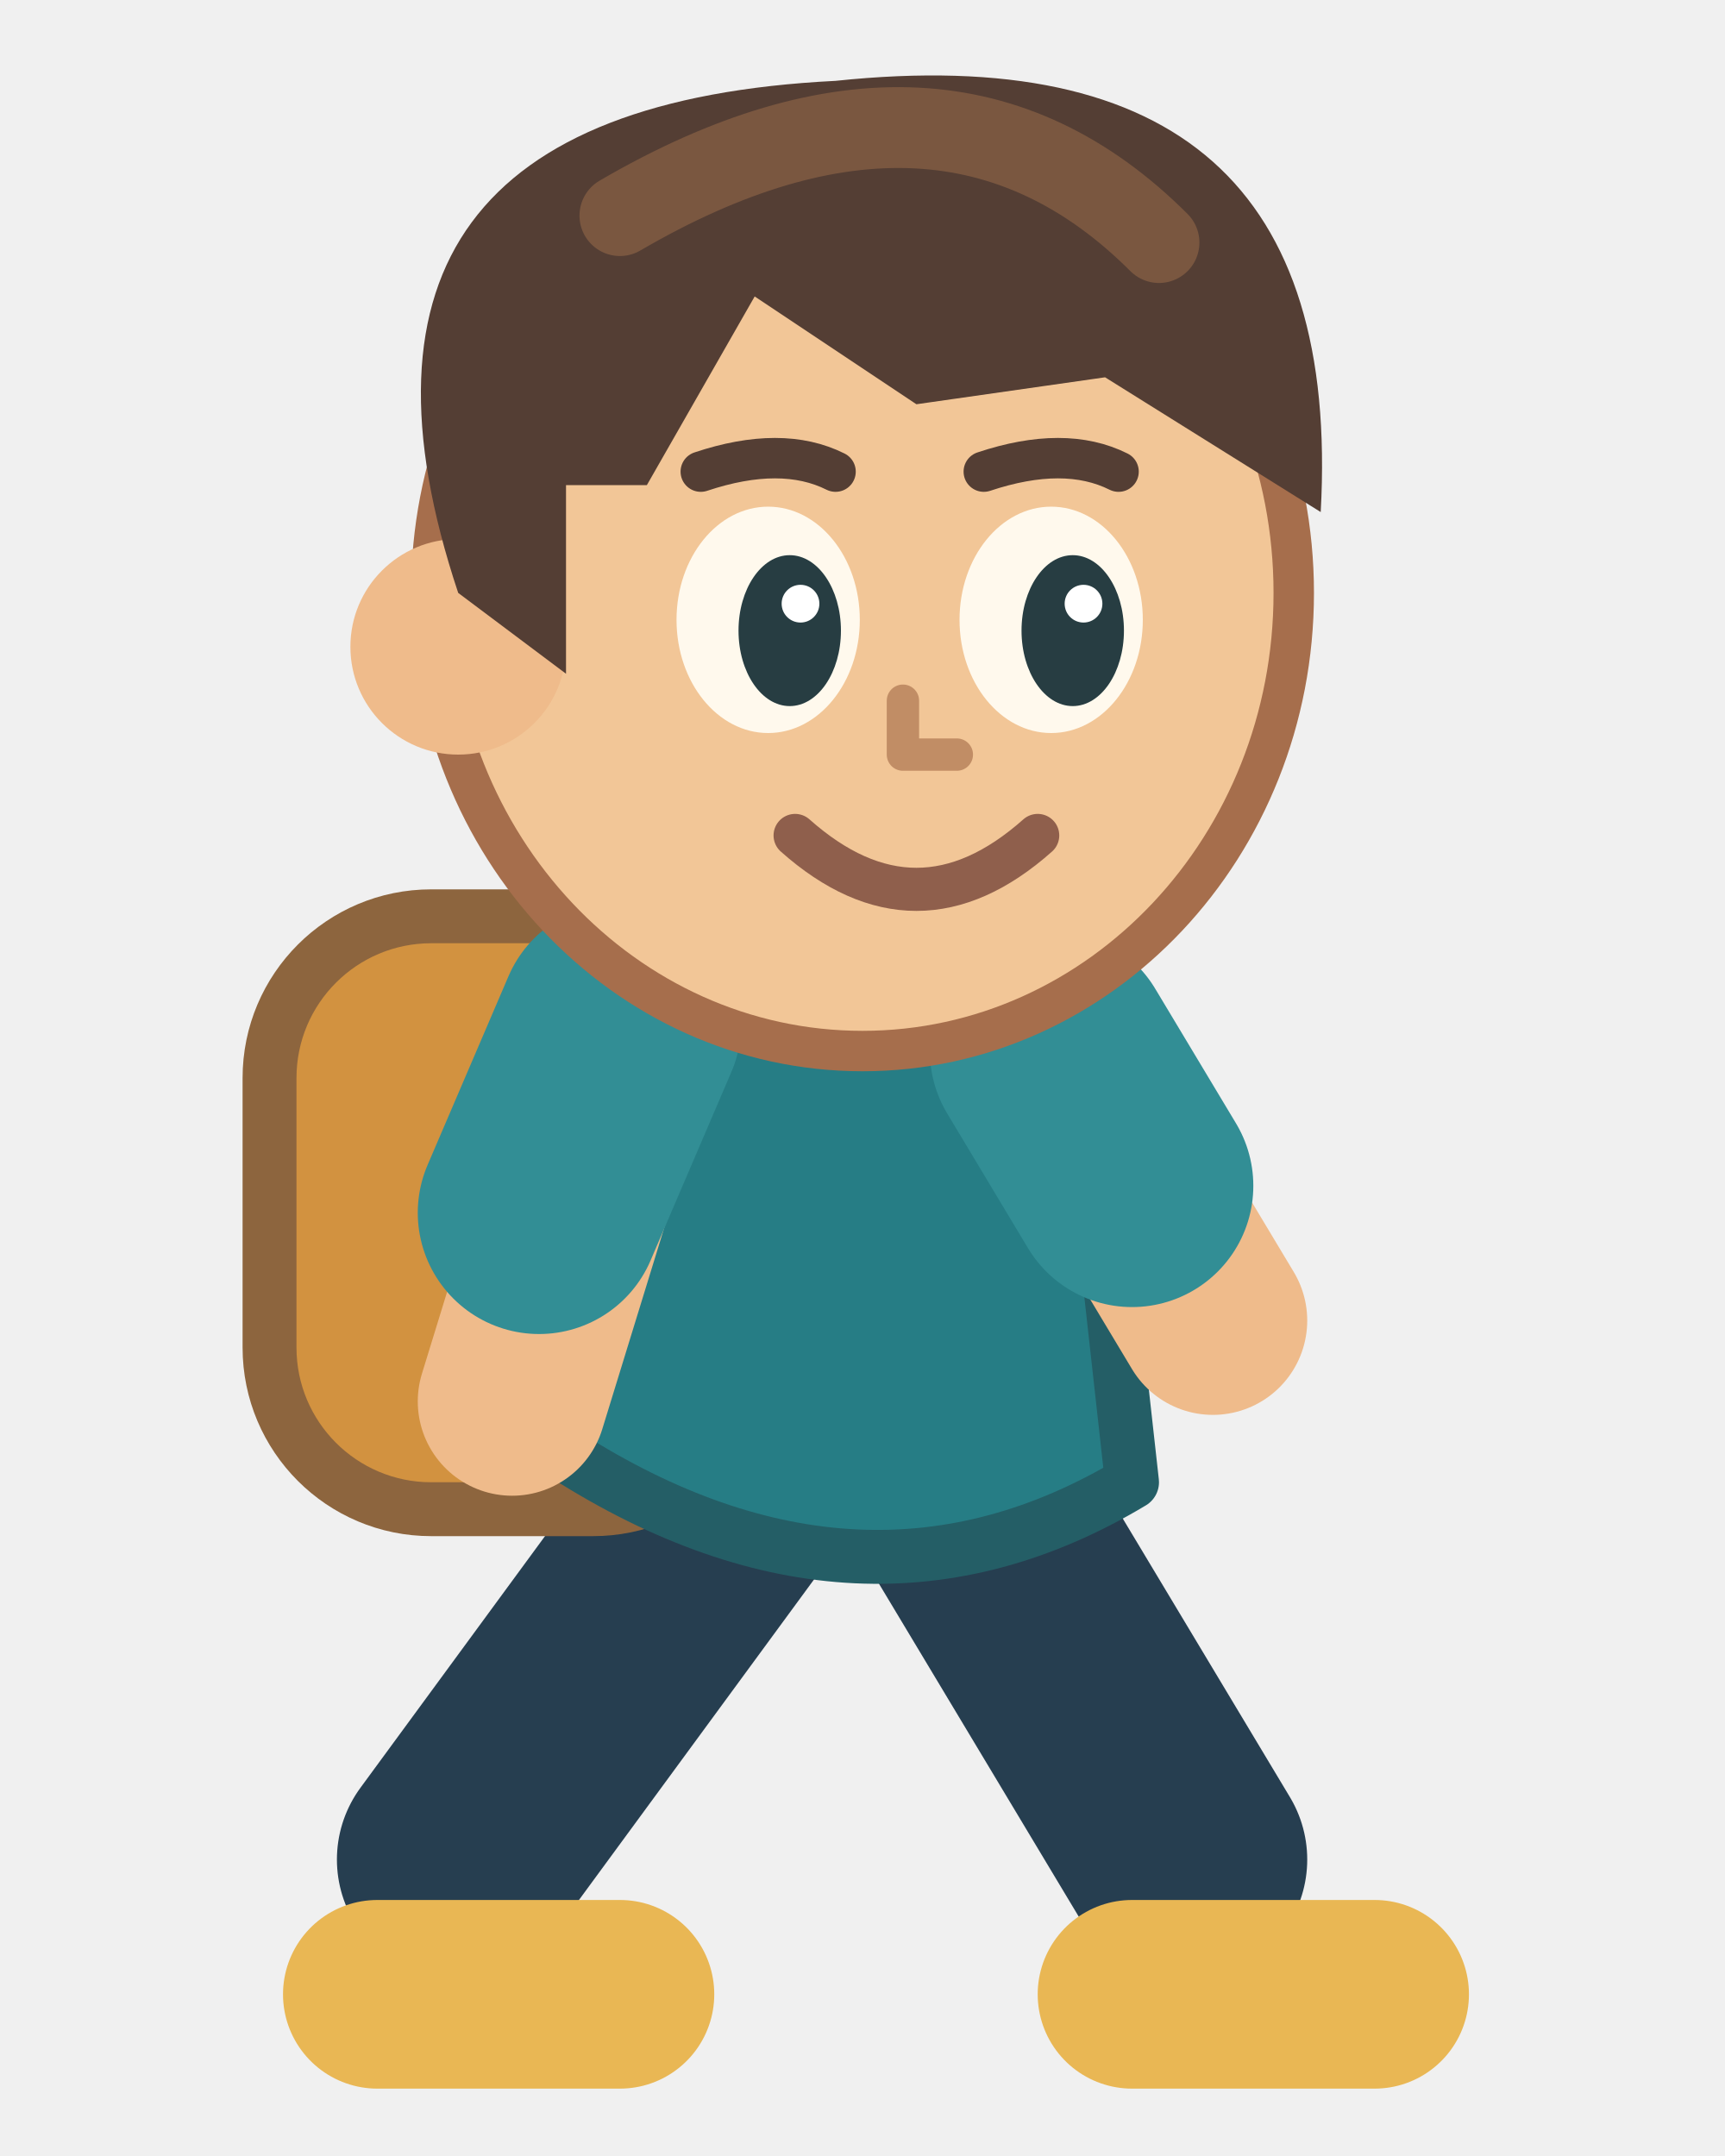
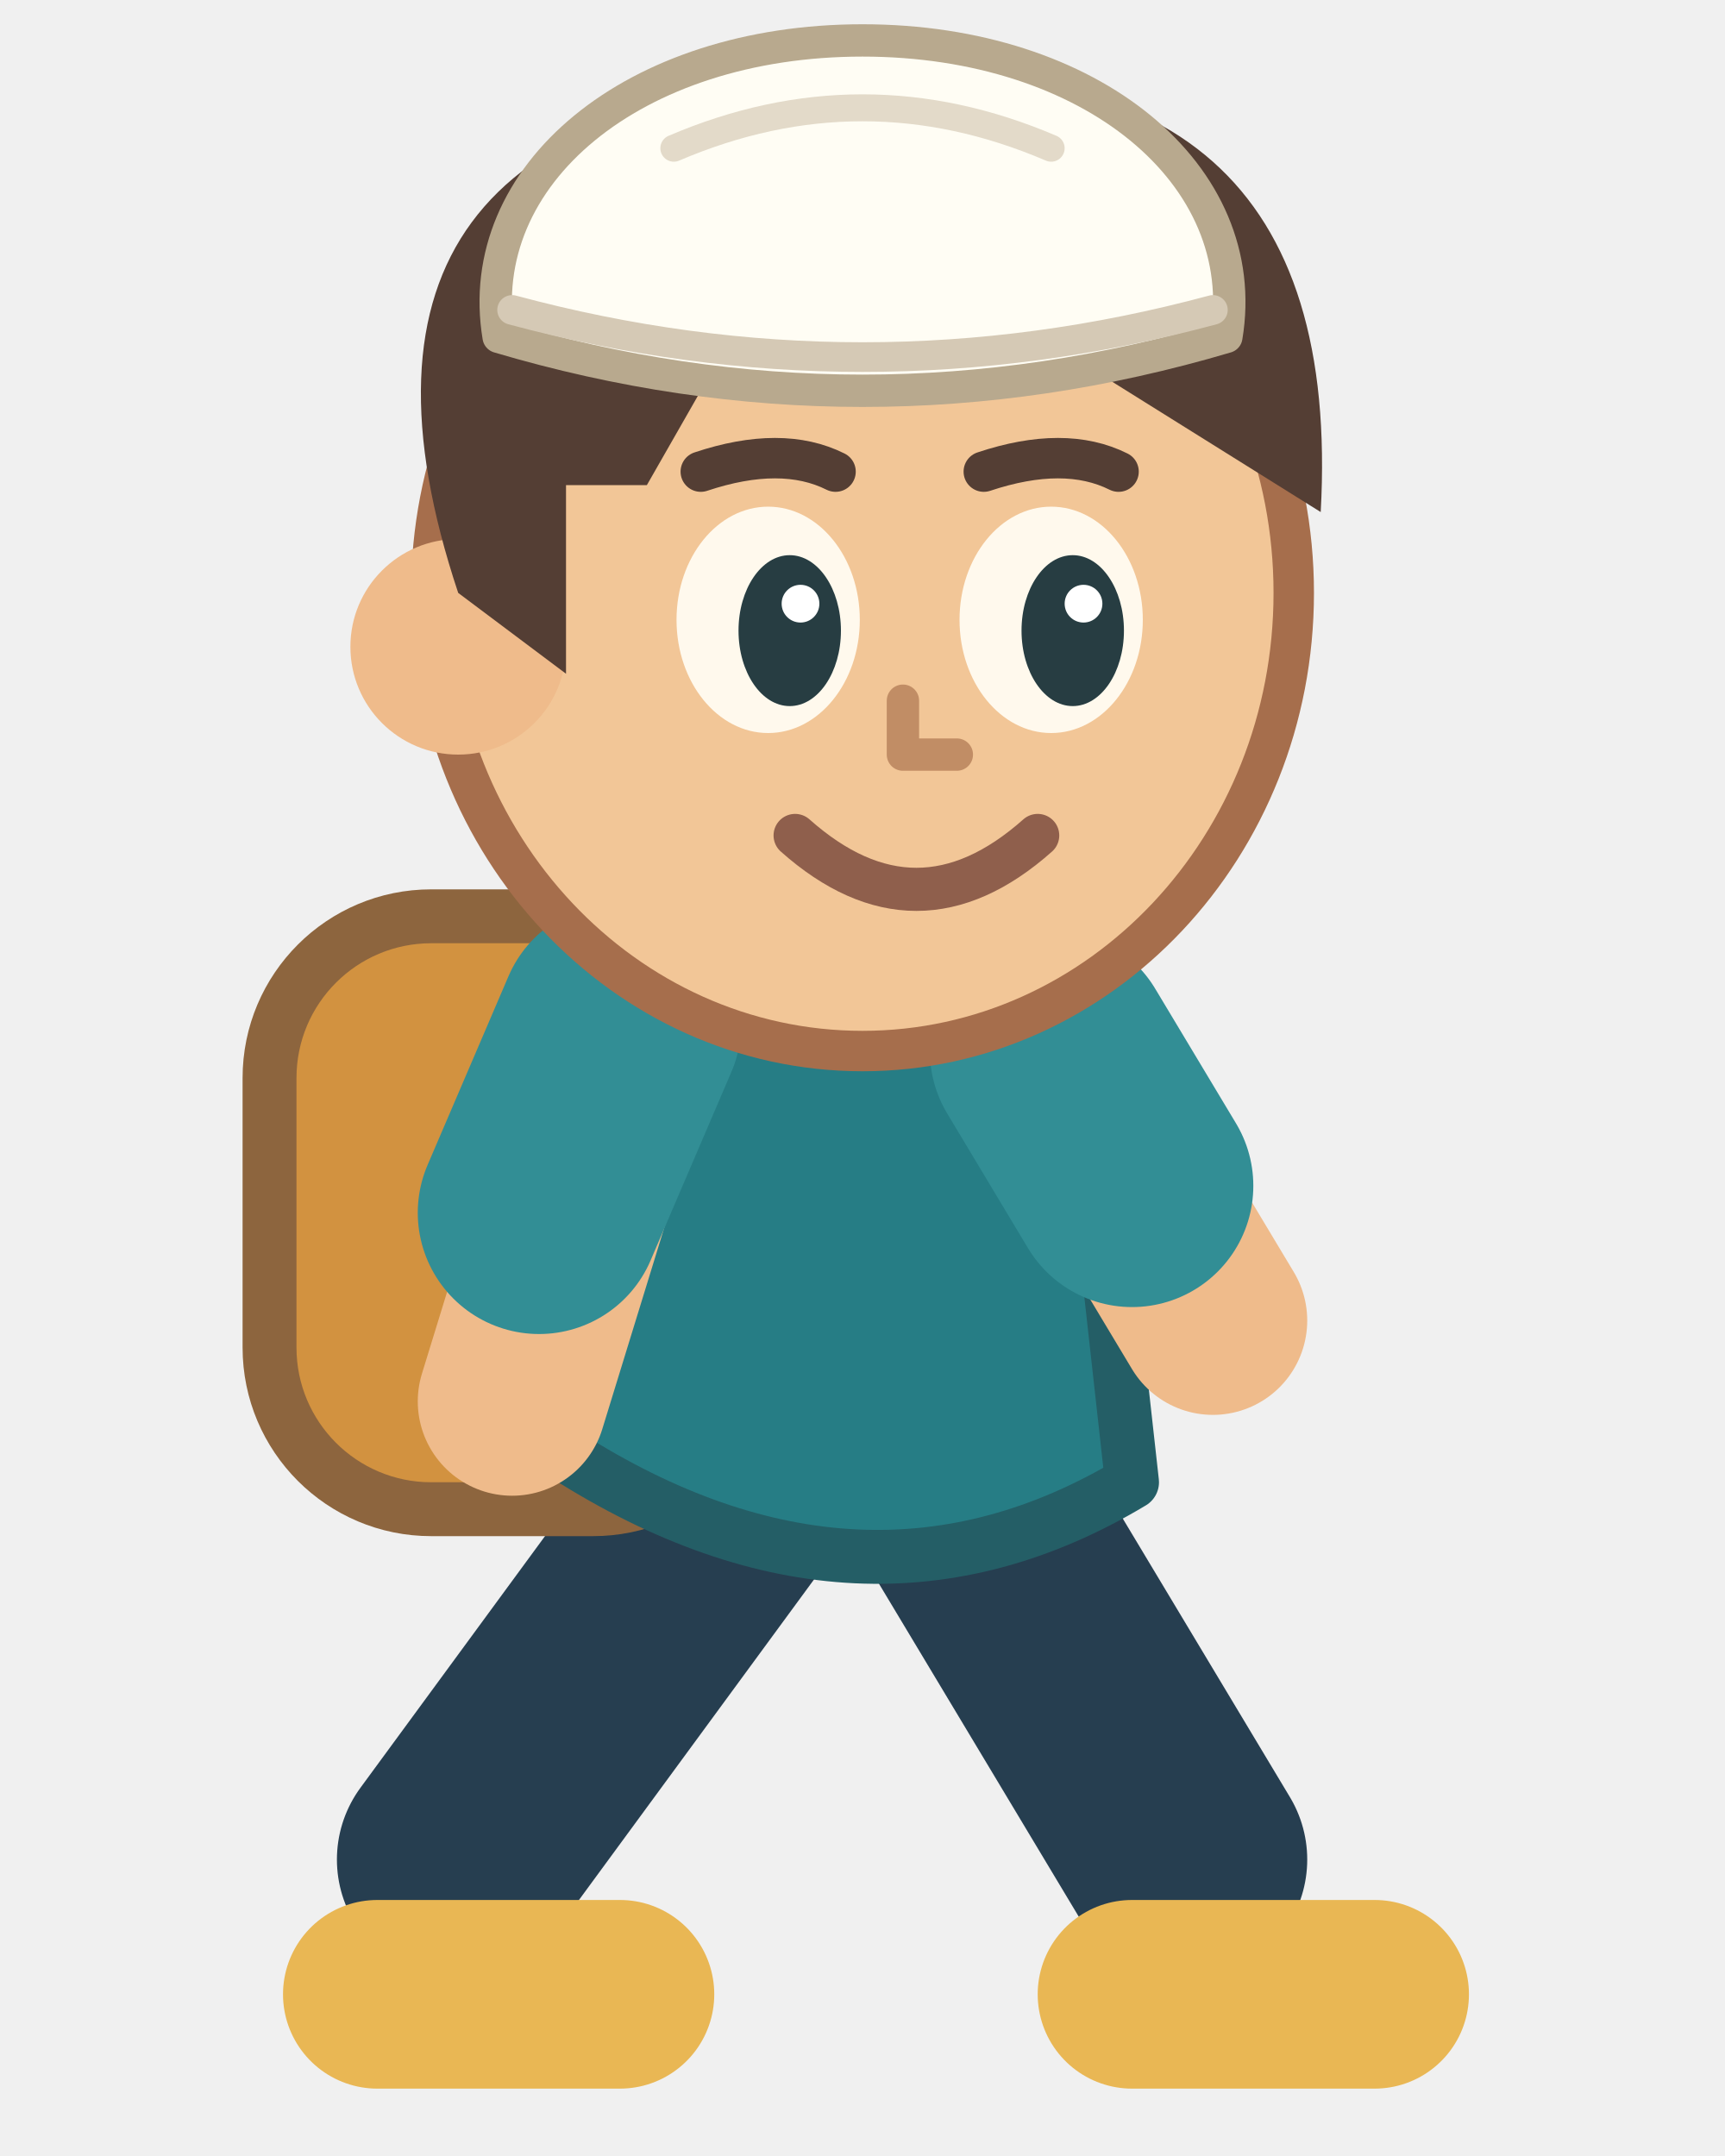
<svg xmlns="http://www.w3.org/2000/svg" width="64" height="80" viewBox="0 0 64 80">
  <g transform="translate(0 0)" stroke-linecap="round" stroke-linejoin="round">
    <path d="M28 54 L17 69 M35 54 L44 69" stroke="#263e50" stroke-width="9" />
    <path d="M14 74h9 M42 74h9" stroke="#e9b754" stroke-width="7" />
    <g transform="translate(0 0)">
      <rect x="10" y="34" width="18" height="22" rx="6" fill="#d29240" stroke="#8d653e" stroke-width="2" />
      <path d="M24 36Q32 32 40 37L42 55Q32 61 21 54Z" fill="#267d85" stroke="#245e66" stroke-width="2" />
      <path d="M23 39L19 52" stroke="#efbb8b" stroke-width="7" />
      <path d="M23 38L20 45" stroke="#328e95" stroke-width="9" />
      <path d="M39 39L45 49" stroke="#efbb8b" stroke-width="7" />
      <path d="M39 39L42 44" stroke="#328e95" stroke-width="9" />
      <rect x="28" y="28" width="10" height="10" rx="4" fill="#e6a777" />
      <ellipse cx="32" cy="22" rx="16" ry="17" fill="#f2c697" stroke="#a66e4c" stroke-width="1.5" />
      <circle cx="17" cy="24" r="4" fill="#efbb8b" />
      <path d="M17 22Q11 4 31 3Q50 1 49 19L41 14L34 15L28 11L24 18L21 18L21 25Z" fill="#543e34" />
      <path d="M23 8Q35 1 43 9" fill="none" stroke="#7a5740" stroke-width="3" />
      <ellipse cx="28.5" cy="23" rx="3.4" ry="4.2" fill="#fff9ed" />
      <ellipse cx="39" cy="23" rx="3.4" ry="4.2" fill="#fff9ed" />
      <ellipse cx="29.3" cy="23.4" rx="1.9" ry="2.8" fill="#273d42" />
      <ellipse cx="39.8" cy="23.4" rx="1.9" ry="2.8" fill="#273d42" />
      <circle cx="29.7" cy="22.4" r="0.7" fill="#fff" />
      <circle cx="40.2" cy="22.4" r="0.7" fill="#fff" />
      <path d="M26 17.5q3-1 5 0 M36.5 17.5q3-1 5 0" fill="none" stroke="#543e34" stroke-width="1.5" />
      <path d="M33.5 26v2h2" fill="none" stroke="#c18d65" stroke-width="1.2" />
      <path d="M29.5 31q4.5 4 9 0" fill="none" stroke="#8f5f4c" stroke-width="1.6" />
+       <path d="M18.5 12.5 C17.5 6.5 23.5 1.5 32 1.5 C40.5 1.5 46.5 6.5 45.5 12.5 Q32 16.5 18.5 12.5Z" fill="#fffdf4" stroke="#b8a98e" stroke-width="1.2" />
+       <path d="M19 11.5 Q32 15 45 11.5" fill="none" stroke="#d5c9b5" stroke-width="1.1" />
+       <path d="M25 5.5 Q32 2.5 39 5.5" fill="none" stroke="#e3dac9" stroke-width="1" />
    </g>
  </g>
</svg>
